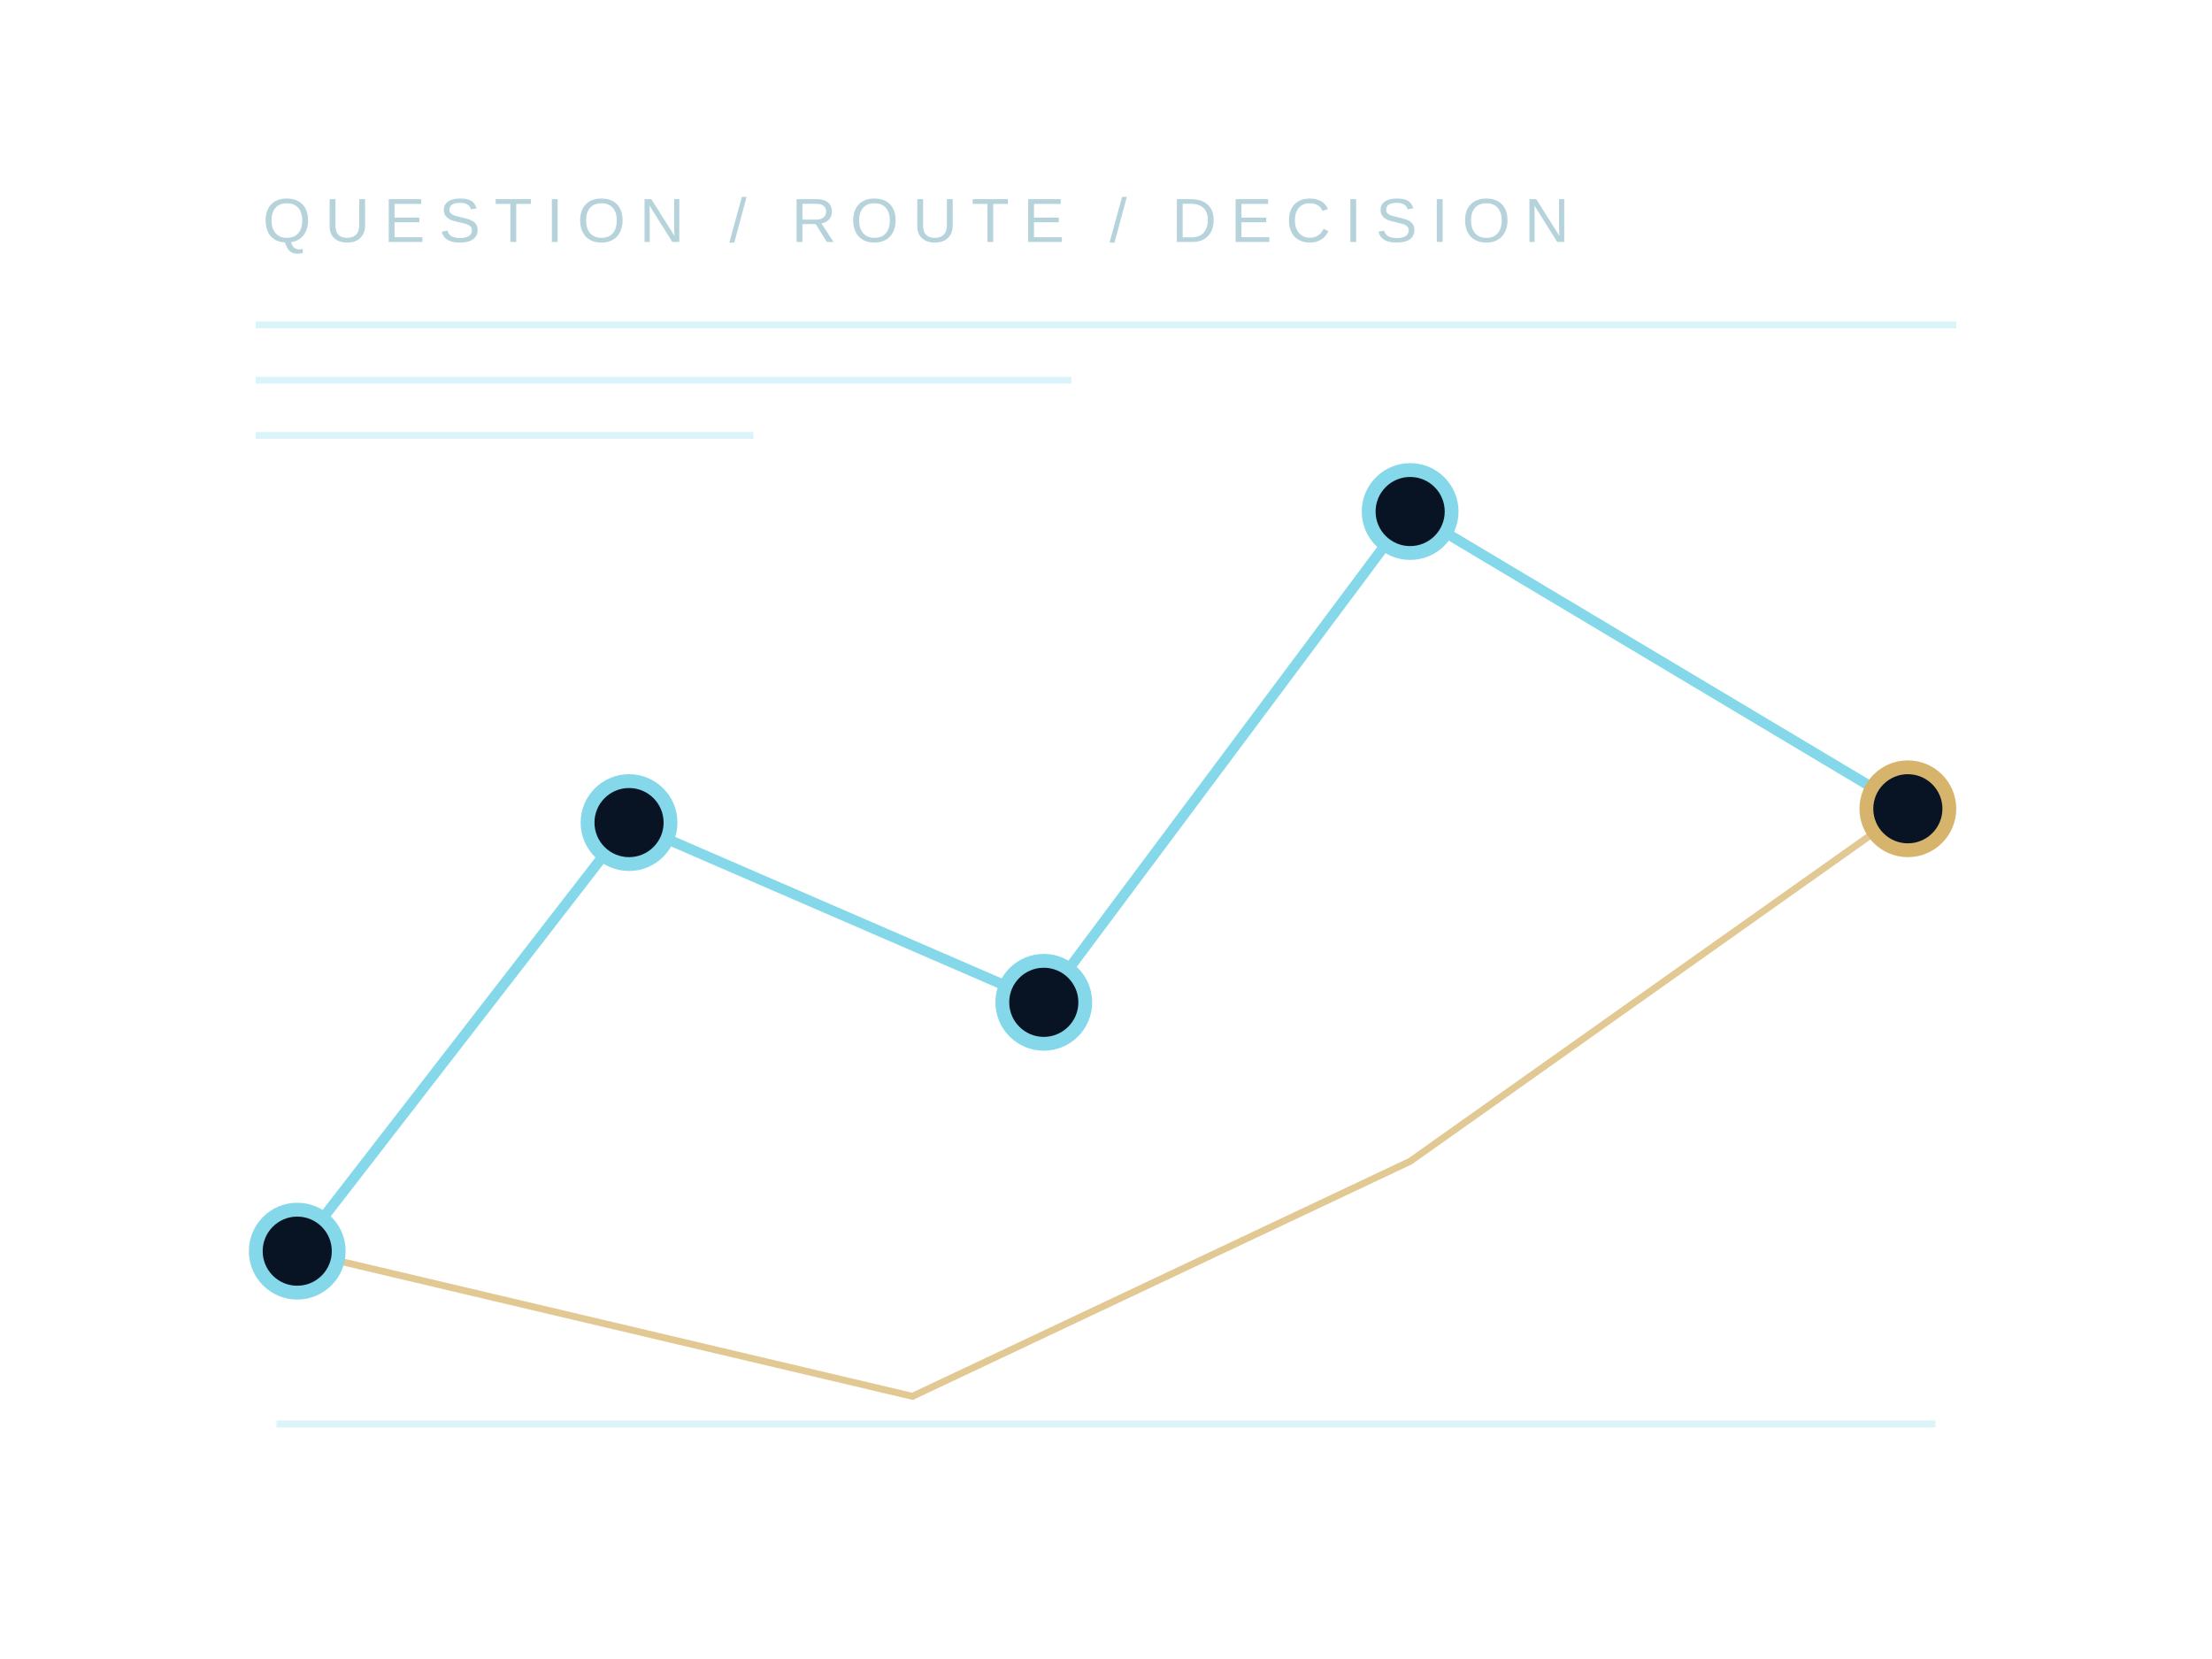
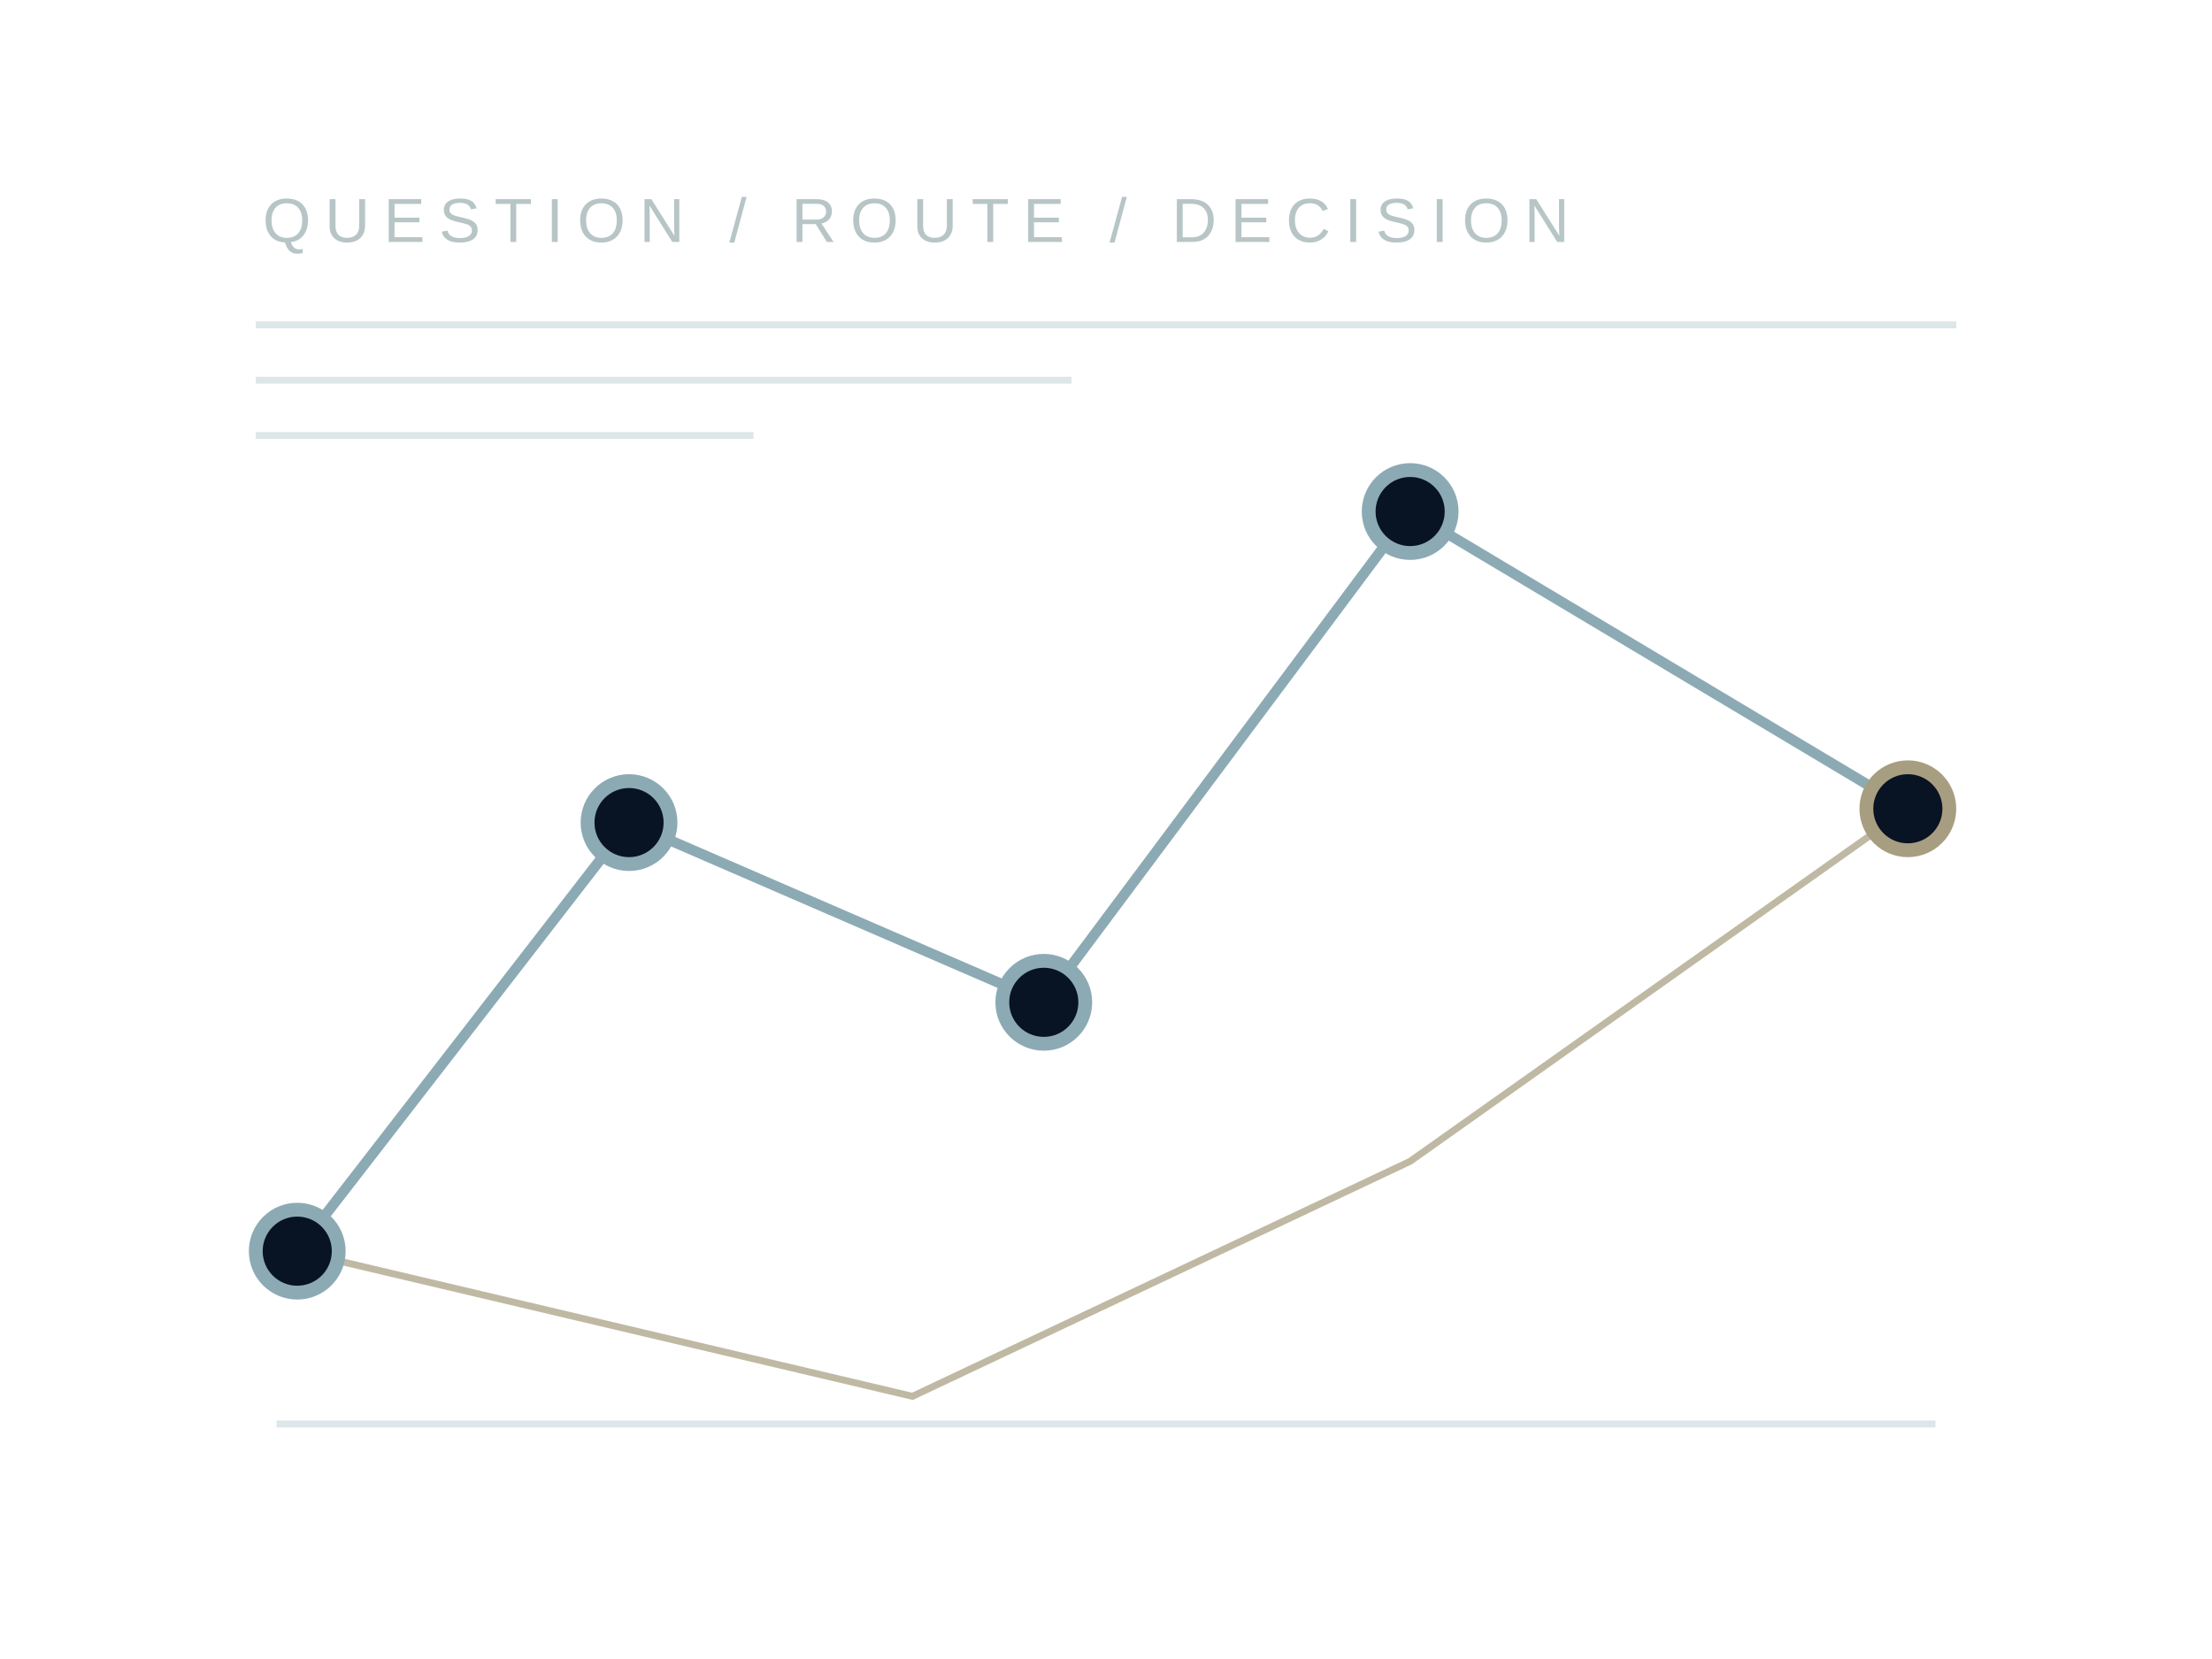
<svg xmlns="http://www.w3.org/2000/svg" viewBox="0 0 320 240" fill="none">
-   <path d="M43 181 91 119l60 26 53-71 72 43" stroke="#84D8E9" stroke-width="1.5" />
-   <path d="M43 181 132 202 204 168 276 117" stroke="#D7B46B" stroke-opacity=".72" />
-   <circle cx="43" cy="181" r="6" fill="#081323" stroke="#84D8E9" stroke-width="2" />
-   <circle cx="91" cy="119" r="6" fill="#081323" stroke="#84D8E9" stroke-width="2" />
-   <circle cx="151" cy="145" r="6" fill="#081323" stroke="#84D8E9" stroke-width="2" />
-   <circle cx="204" cy="74" r="6" fill="#081323" stroke="#84D8E9" stroke-width="2" />
-   <circle cx="276" cy="117" r="6" fill="#081323" stroke="#D7B46B" stroke-width="2" />
-   <path d="M37 47h246M37 55h118M37 63h72" stroke="#84D8E9" stroke-opacity=".3" />
-   <path d="M40 206h240" stroke="#84D8E9" stroke-opacity=".3" />
-   <text x="38" y="35" fill="#B6D3DB" font-family="Arial" font-size="9" letter-spacing="2">QUESTION / ROUTE / DECISION</text>
+   <path d="M43 181 91 119l60 26 53-71 72 43" stroke="#8CAAB4" stroke-width="1.5" />
+   <path d="M43 181 132 202 204 168 276 117" stroke="#A79E81" stroke-opacity=".72" />
+   <circle cx="43" cy="181" r="6" fill="#081323" stroke="#8CAAB4" stroke-width="2" />
+   <circle cx="91" cy="119" r="6" fill="#081323" stroke="#8CAAB4" stroke-width="2" />
+   <circle cx="151" cy="145" r="6" fill="#081323" stroke="#8CAAB4" stroke-width="2" />
+   <circle cx="204" cy="74" r="6" fill="#081323" stroke="#8CAAB4" stroke-width="2" />
+   <circle cx="276" cy="117" r="6" fill="#081323" stroke="#A79E81" stroke-width="2" />
+   <path d="M37 47h246M37 55h118M37 63h72" stroke="#8CAAB4" stroke-opacity=".3" />
+   <path d="M40 206h240" stroke="#8CAAB4" stroke-opacity=".3" />
+   <text x="38" y="35" fill="#B7C5C6" font-family="Arial" font-size="9" letter-spacing="2">QUESTION / ROUTE / DECISION</text>
</svg>
